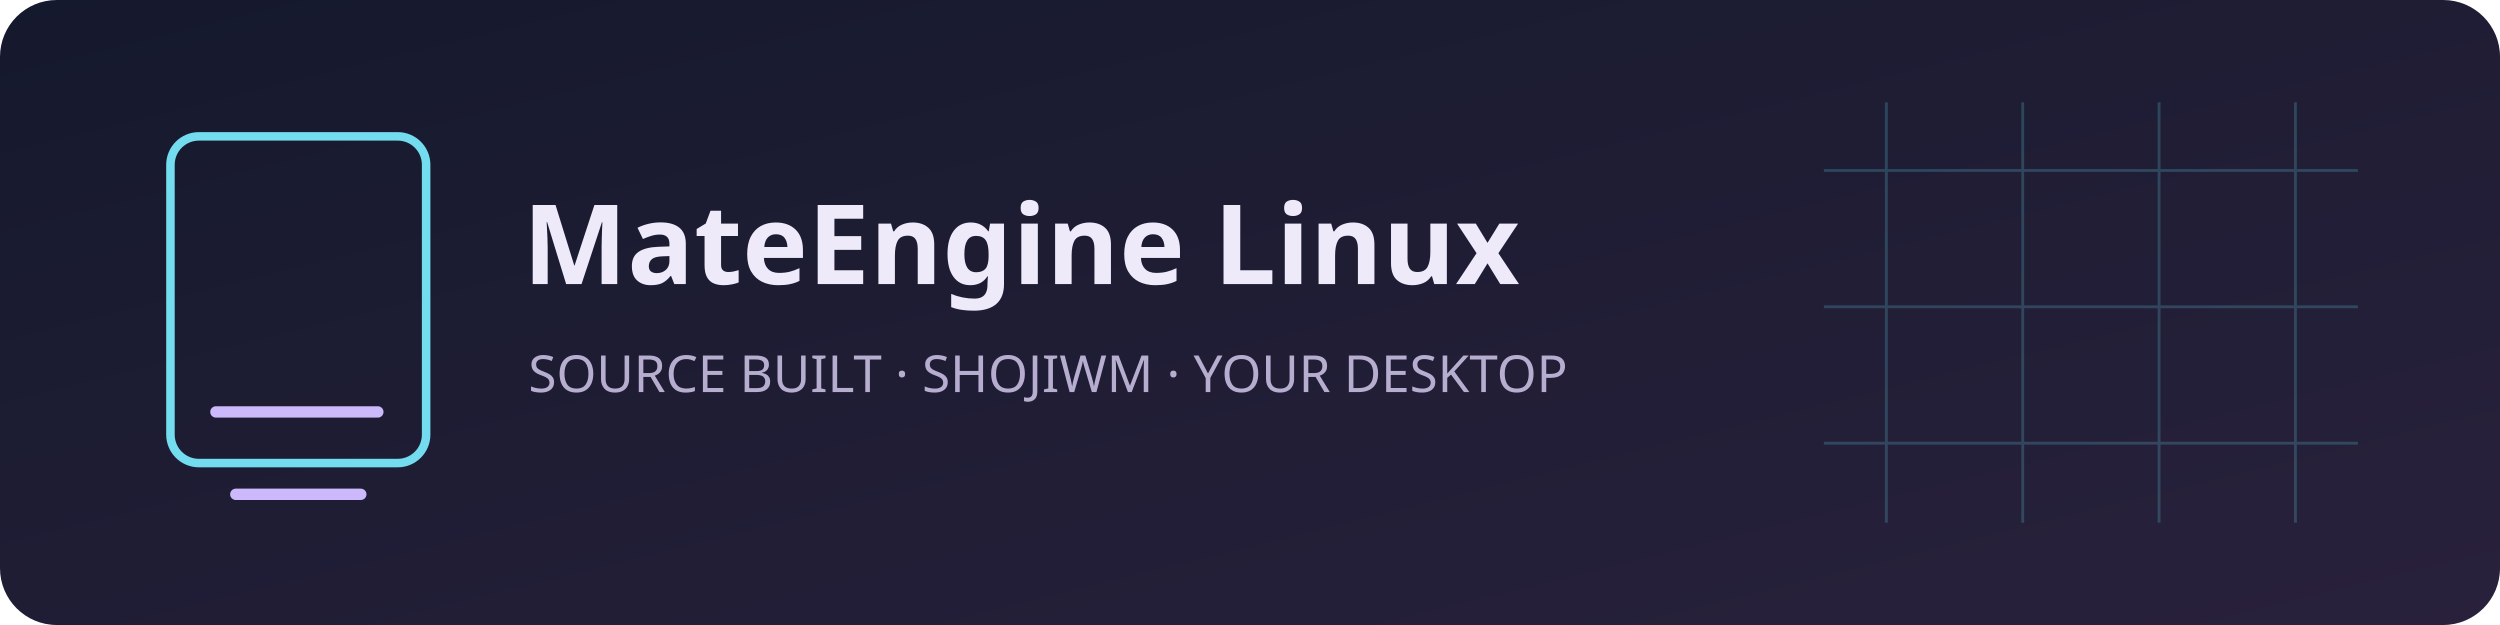
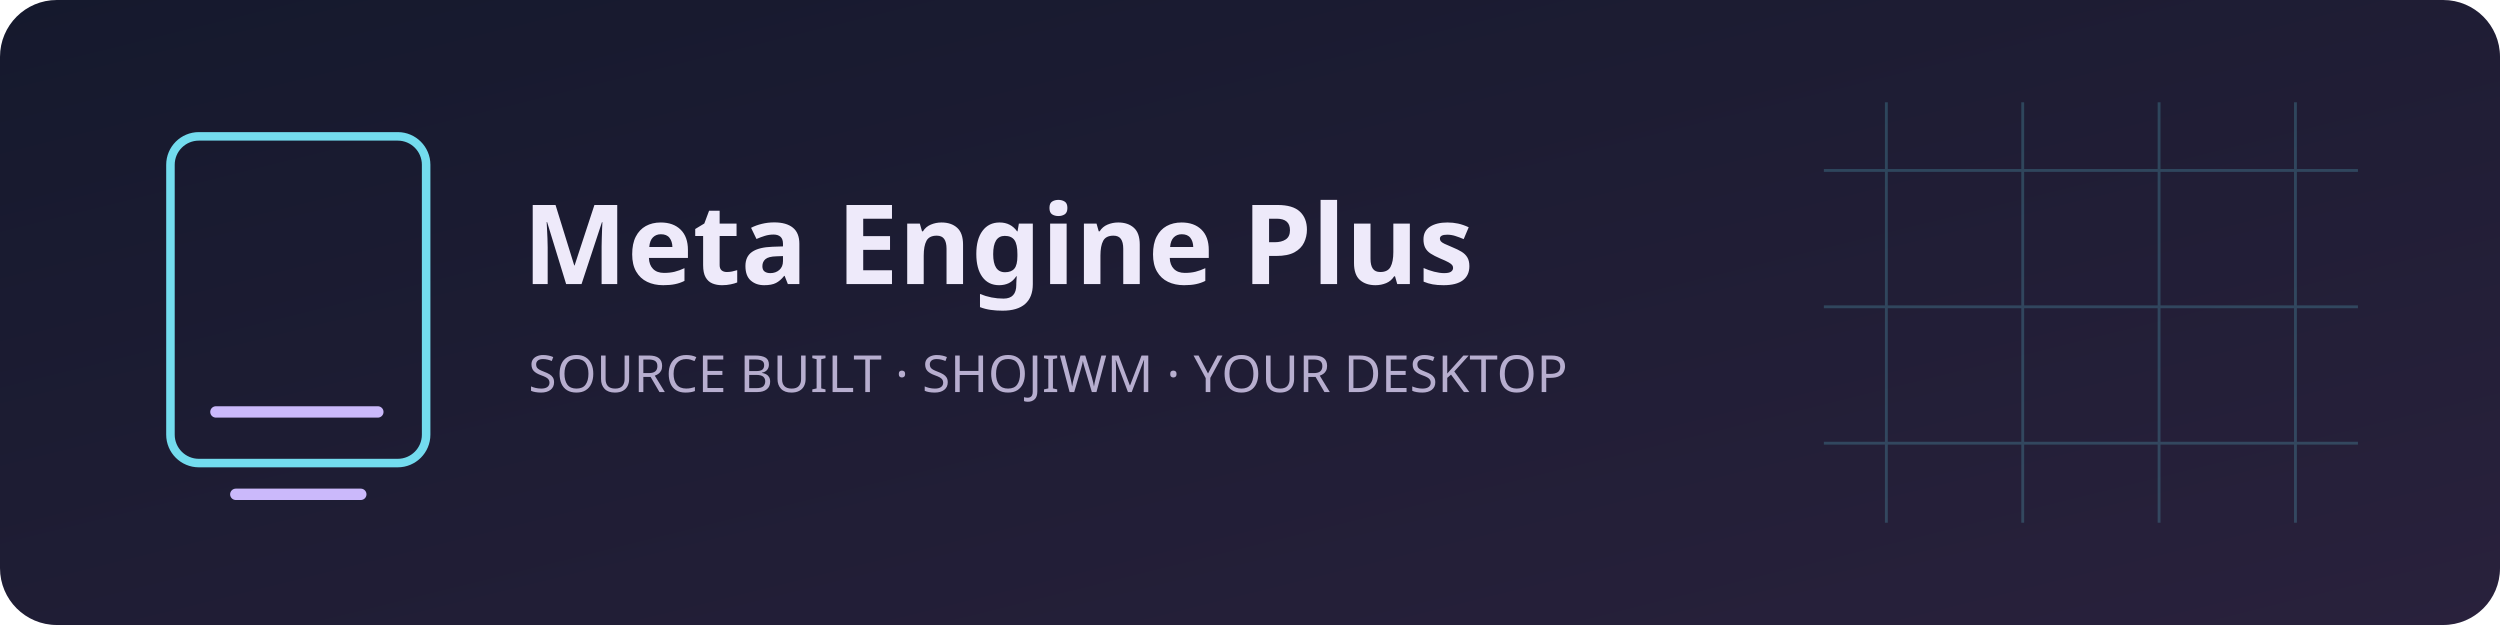
<svg xmlns="http://www.w3.org/2000/svg" width="880" height="220" viewBox="0 0 880 220" role="img" aria-labelledby="title desc">
  <defs>
    <linearGradient id="bg" x2="1" y2="1">
      <stop stop-color="#15192d" />
      <stop offset="1" stop-color="#29213c" />
    </linearGradient>
  </defs>
  <rect width="880" height="220" rx="20" fill="url(#bg)" />
  <path d="M664 36v148M712 36v148M760 36v148M808 36v148M642 60h188M642 108h188M642 156h188" stroke="#68d5e7" stroke-opacity=".22" />
  <rect x="60" y="48" width="90" height="115" rx="10" fill="none" stroke="#73dcee" stroke-width="3" />
  <path d="M76 145h57M83 174h44" stroke="#cbb9fb" stroke-width="4" stroke-linecap="round" />
-   <text x="184" y="100" fill="#eeeafa" font-family="sans-serif" font-size="39" font-weight="700">MateEngine Linux</text>
+   <text x="184" y="100" fill="#eeeafa" font-family="sans-serif" font-size="39" font-weight="700">Meta Engine Plus</text>
  <text x="186" y="138" fill="#b7aecf" font-family="sans-serif" font-size="18">SOURCE BUILT · SHOJIWM · YOUR DESKTOP</text>
</svg>
